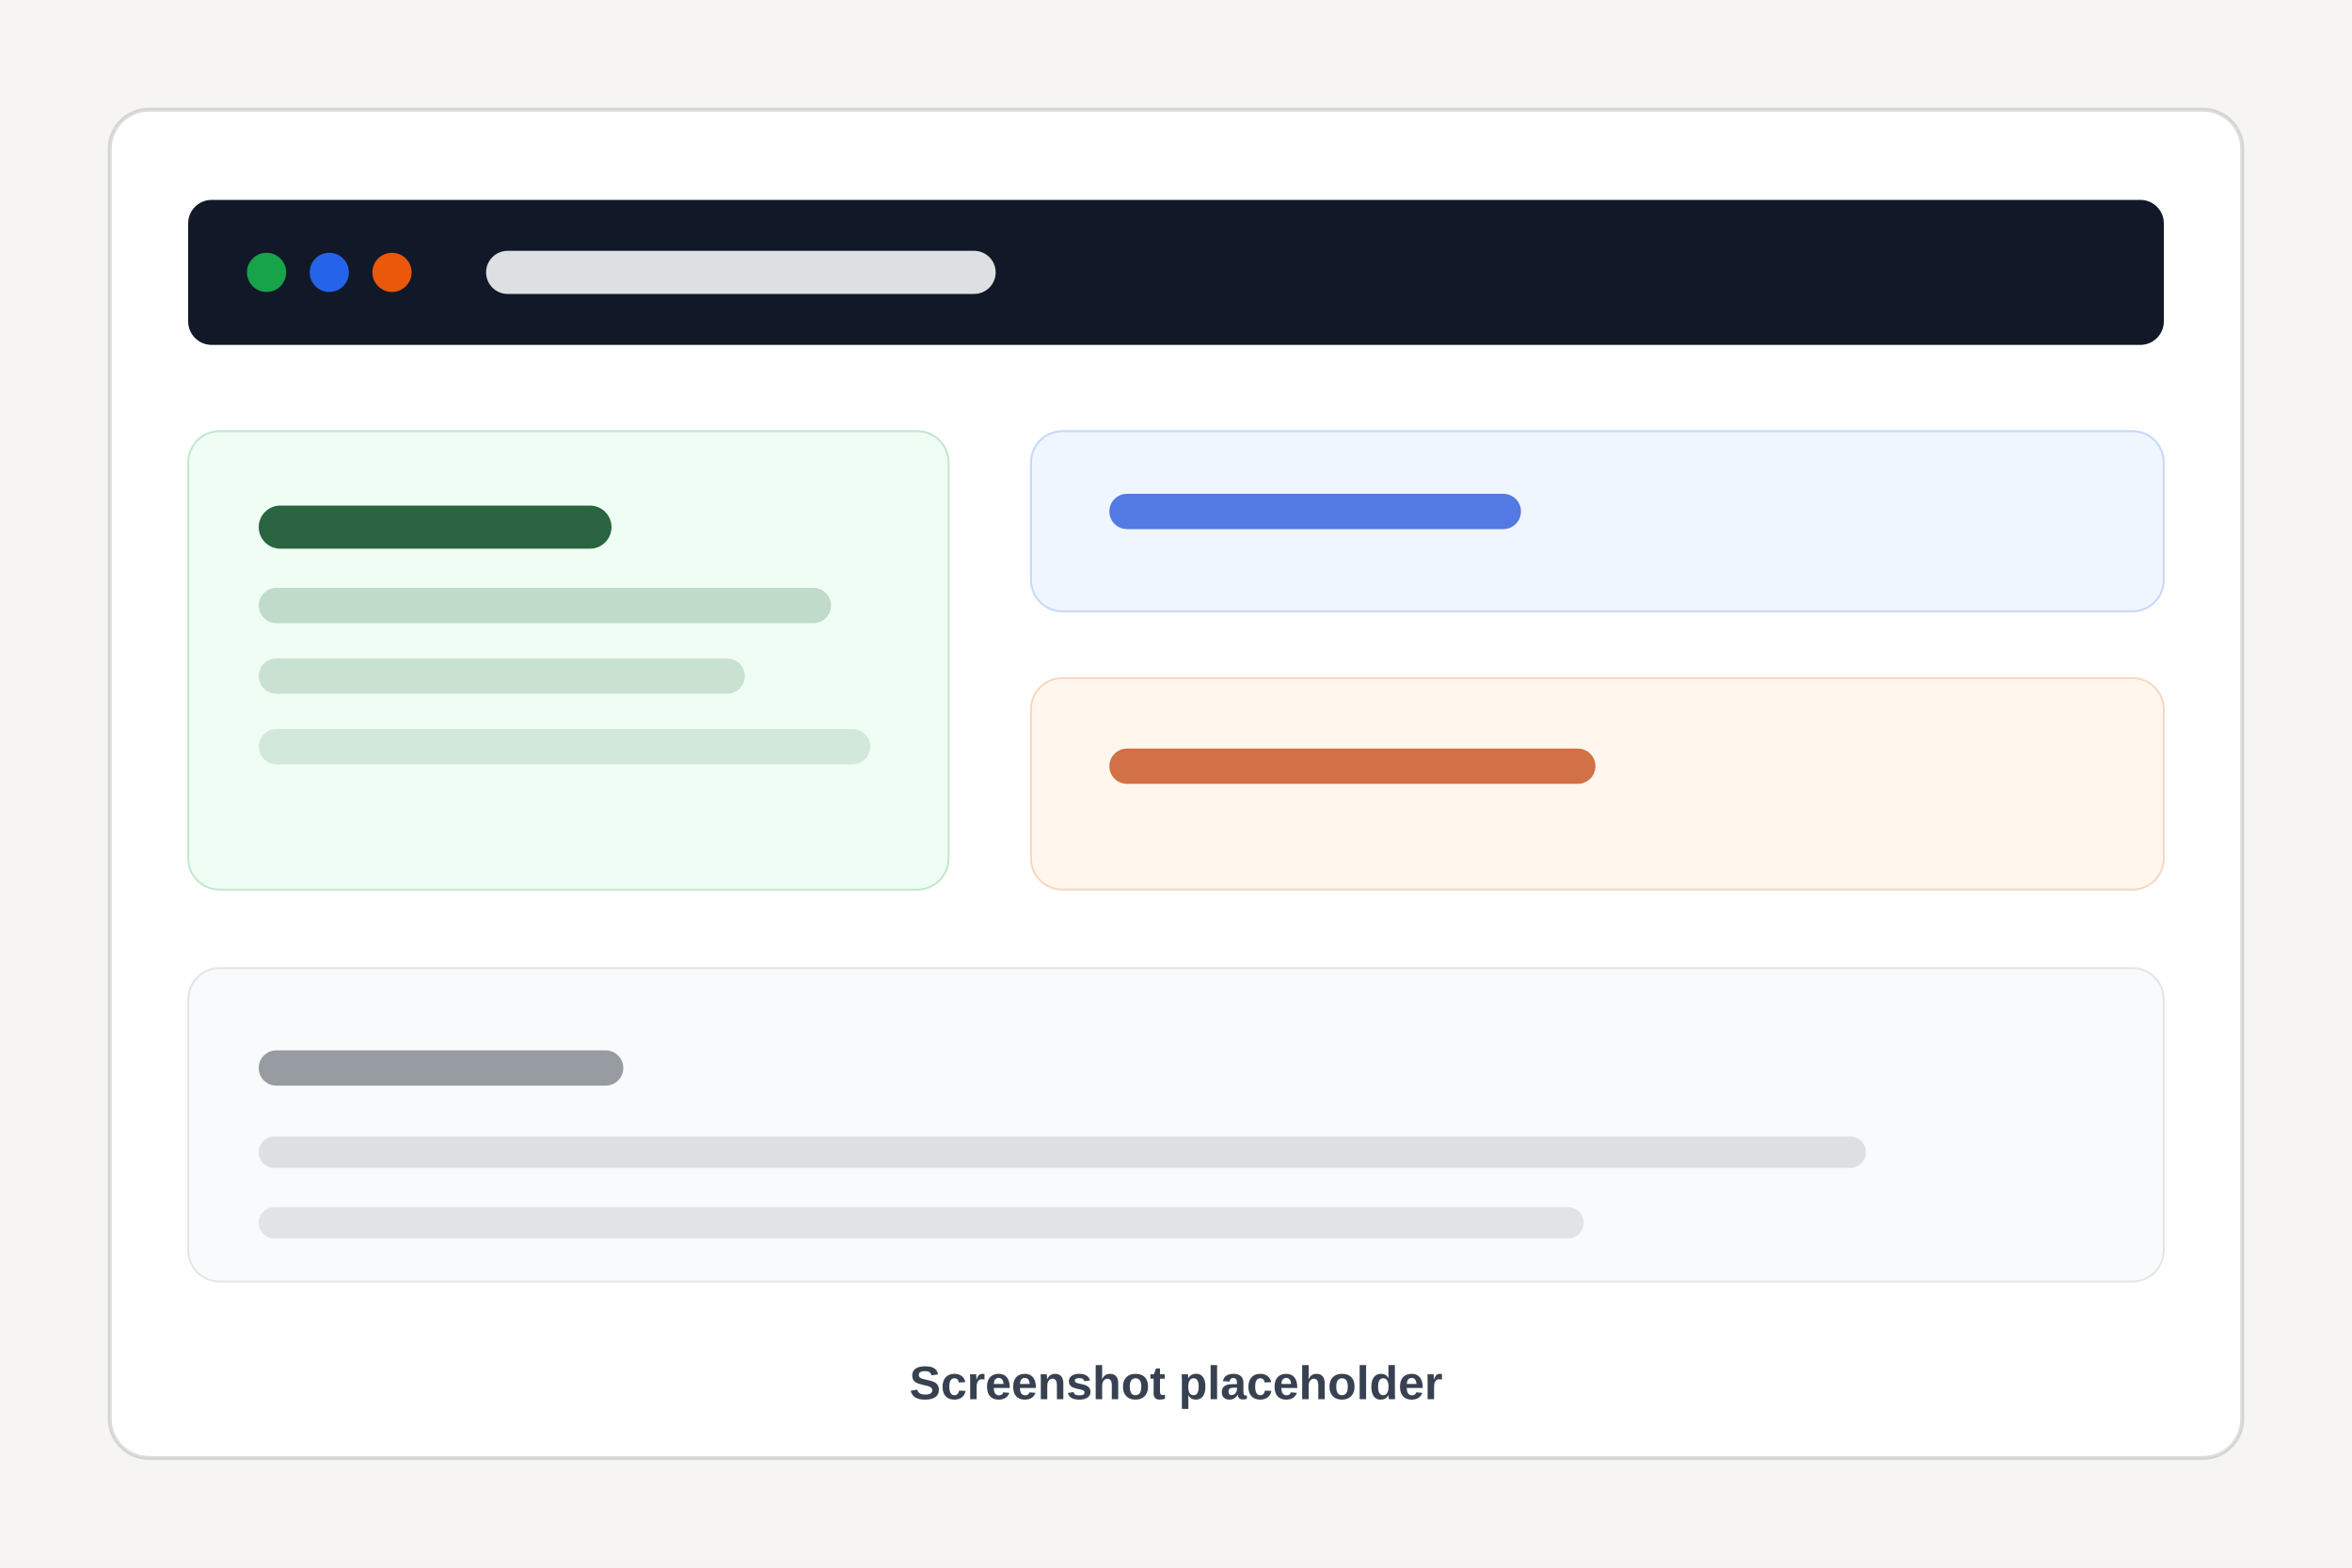
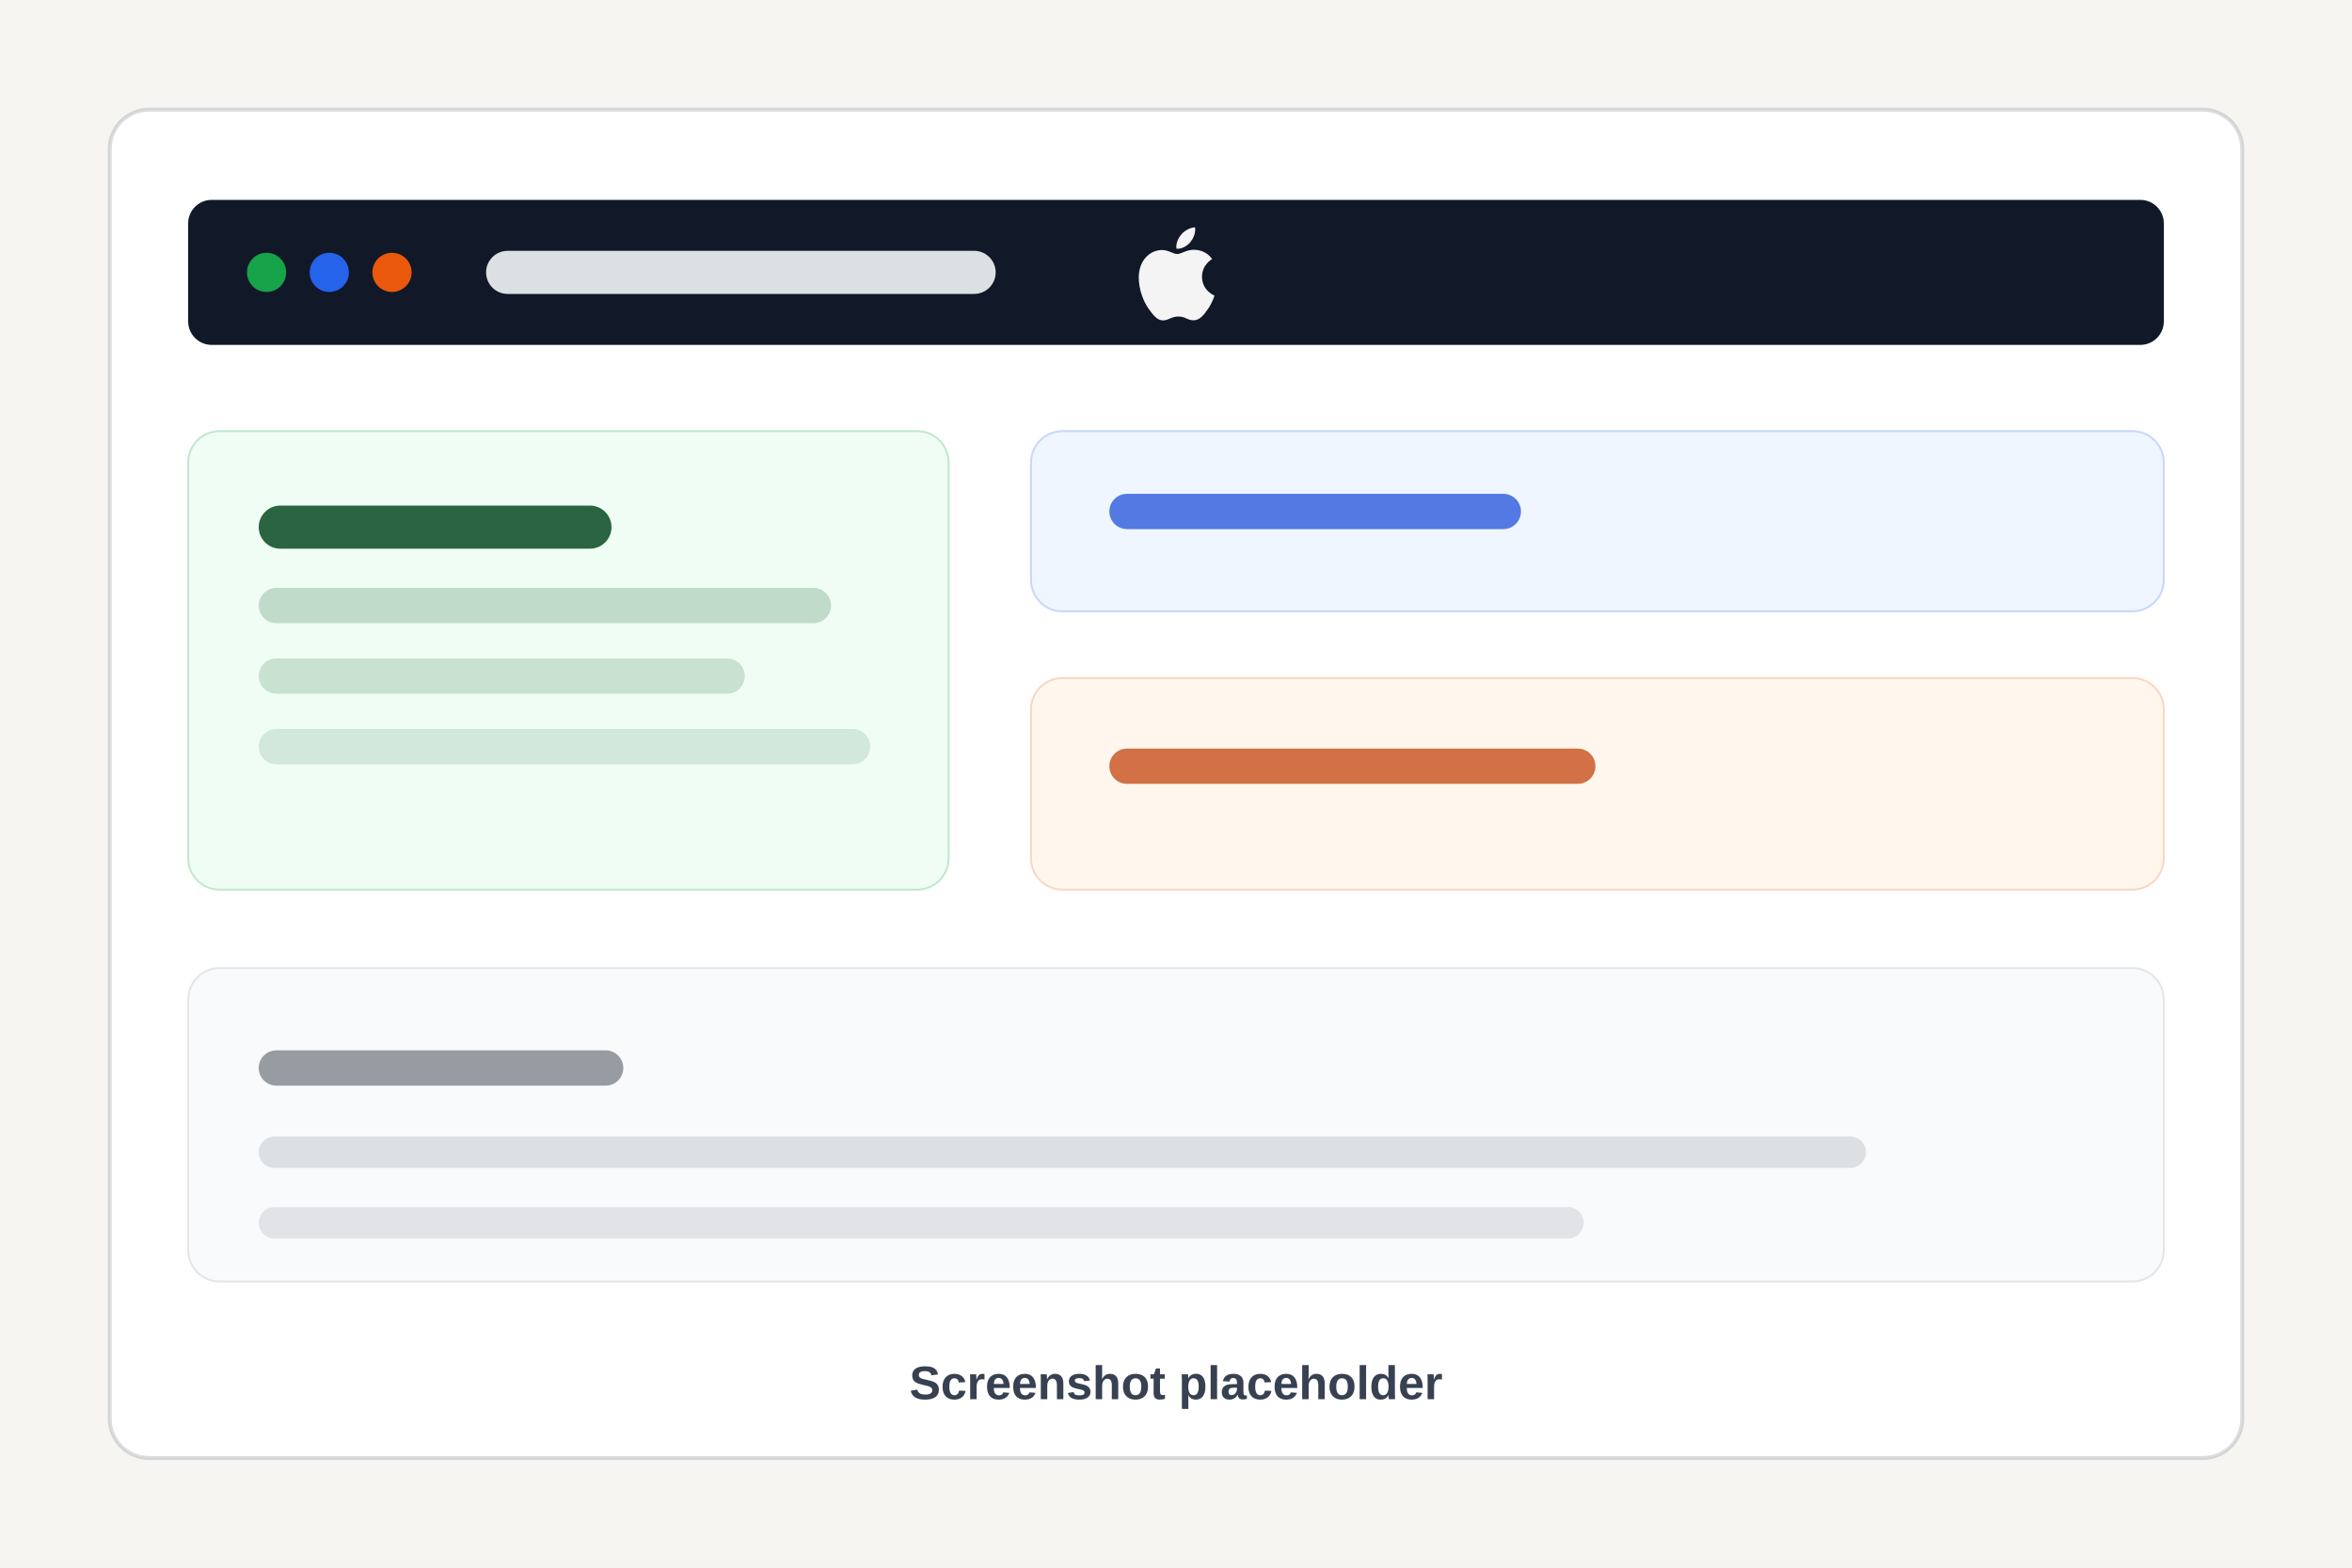
<svg xmlns="http://www.w3.org/2000/svg" width="1200" height="800" viewBox="0 0 1200 800" role="img" aria-labelledby="title desc">
  <rect width="1200" height="800" fill="#f6f5f2" />
  <rect x="56" y="56" width="1088" height="688" rx="20" fill="#ffffff" stroke="#1f2937" stroke-opacity="0.16" stroke-width="2" />
  <rect x="96" y="102" width="1008" height="74" rx="12" fill="#111827" />
  <circle cx="136" cy="139" r="10" fill="#16a34a" />
  <circle cx="168" cy="139" r="10" fill="#2563eb" />
  <circle cx="200" cy="139" r="10" fill="#ea580c" />
  <rect x="248" y="128" width="260" height="22" rx="11" fill="#f8fafc" opacity="0.88" />
+   <g transform="translate(581 116) scale(0.095)" opacity="0.95">
+     <path fill="#fff" d="M393.794 170.505c-2.88 2.24-54.063 30.71-54.063 95.01 0 74.216 64.94 100.448 66.859 101.088-.32 1.92-10.237 35.828-34.23 71.017-21.112 30.71-43.825 61.74-77.734 61.74s-42.867-20.153-81.894-20.153c-38.388 0-51.823 20.793-82.854 20.793s-52.783-28.79-77.735-63.66C23.353 395.074 0 331.414 0 270.633c0-96.929 63.02-148.752 125.4-148.752 32.95 0 60.46 21.753 81.254 21.753 19.514 0 50.224-23.033 87.972-23.033 14.395 0 65.579 1.28 99.168 49.904zm-184.58-55.342c-2.56 0-5.12-.32-6.719-.64-.32-1.28-.96-5.118-.96-8.957 0-25.911 13.116-51.503 27.512-67.818C246.96 16.635 277.35.96 302.303 0c.64 2.88.96 6.398.96 9.917 0 25.592-10.877 51.183-26.232 69.738-16.634 20.473-45.105 35.508-67.818 35.508z" />
+   </g>
  <rect x="96" y="220" width="388" height="234" rx="16" fill="#f0fdf4" stroke="#16a34a" stroke-opacity="0.24" />
  <rect x="526" y="220" width="578" height="92" rx="16" fill="#eff6ff" stroke="#2563eb" stroke-opacity="0.22" />
  <rect x="526" y="346" width="578" height="108" rx="16" fill="#fff7ed" stroke="#ea580c" stroke-opacity="0.22" />
  <rect x="96" y="494" width="1008" height="160" rx="16" fill="#f8fafc" stroke="#111827" stroke-opacity="0.1" />
  <rect x="132" y="258" width="180" height="22" rx="11" fill="#14532d" opacity="0.9" />
  <rect x="132" y="300" width="292" height="18" rx="9" fill="#166534" opacity="0.22" />
  <rect x="132" y="336" width="248" height="18" rx="9" fill="#166534" opacity="0.18" />
  <rect x="132" y="372" width="312" height="18" rx="9" fill="#166534" opacity="0.14" />
  <rect x="566" y="252" width="210" height="18" rx="9" fill="#1d4ed8" opacity="0.74" />
  <rect x="566" y="382" width="248" height="18" rx="9" fill="#c2410c" opacity="0.74" />
  <rect x="132" y="536" width="186" height="18" rx="9" fill="#111827" opacity="0.42" />
  <rect x="132" y="580" width="820" height="16" rx="8" fill="#111827" opacity="0.12" />
  <rect x="132" y="616" width="676" height="16" rx="8" fill="#111827" opacity="0.1" />
  <text x="600" y="714" text-anchor="middle" fill="#374151" font-family="Arial, Helvetica, sans-serif" font-size="24" font-weight="700">Screenshot placeholder</text>
</svg>
